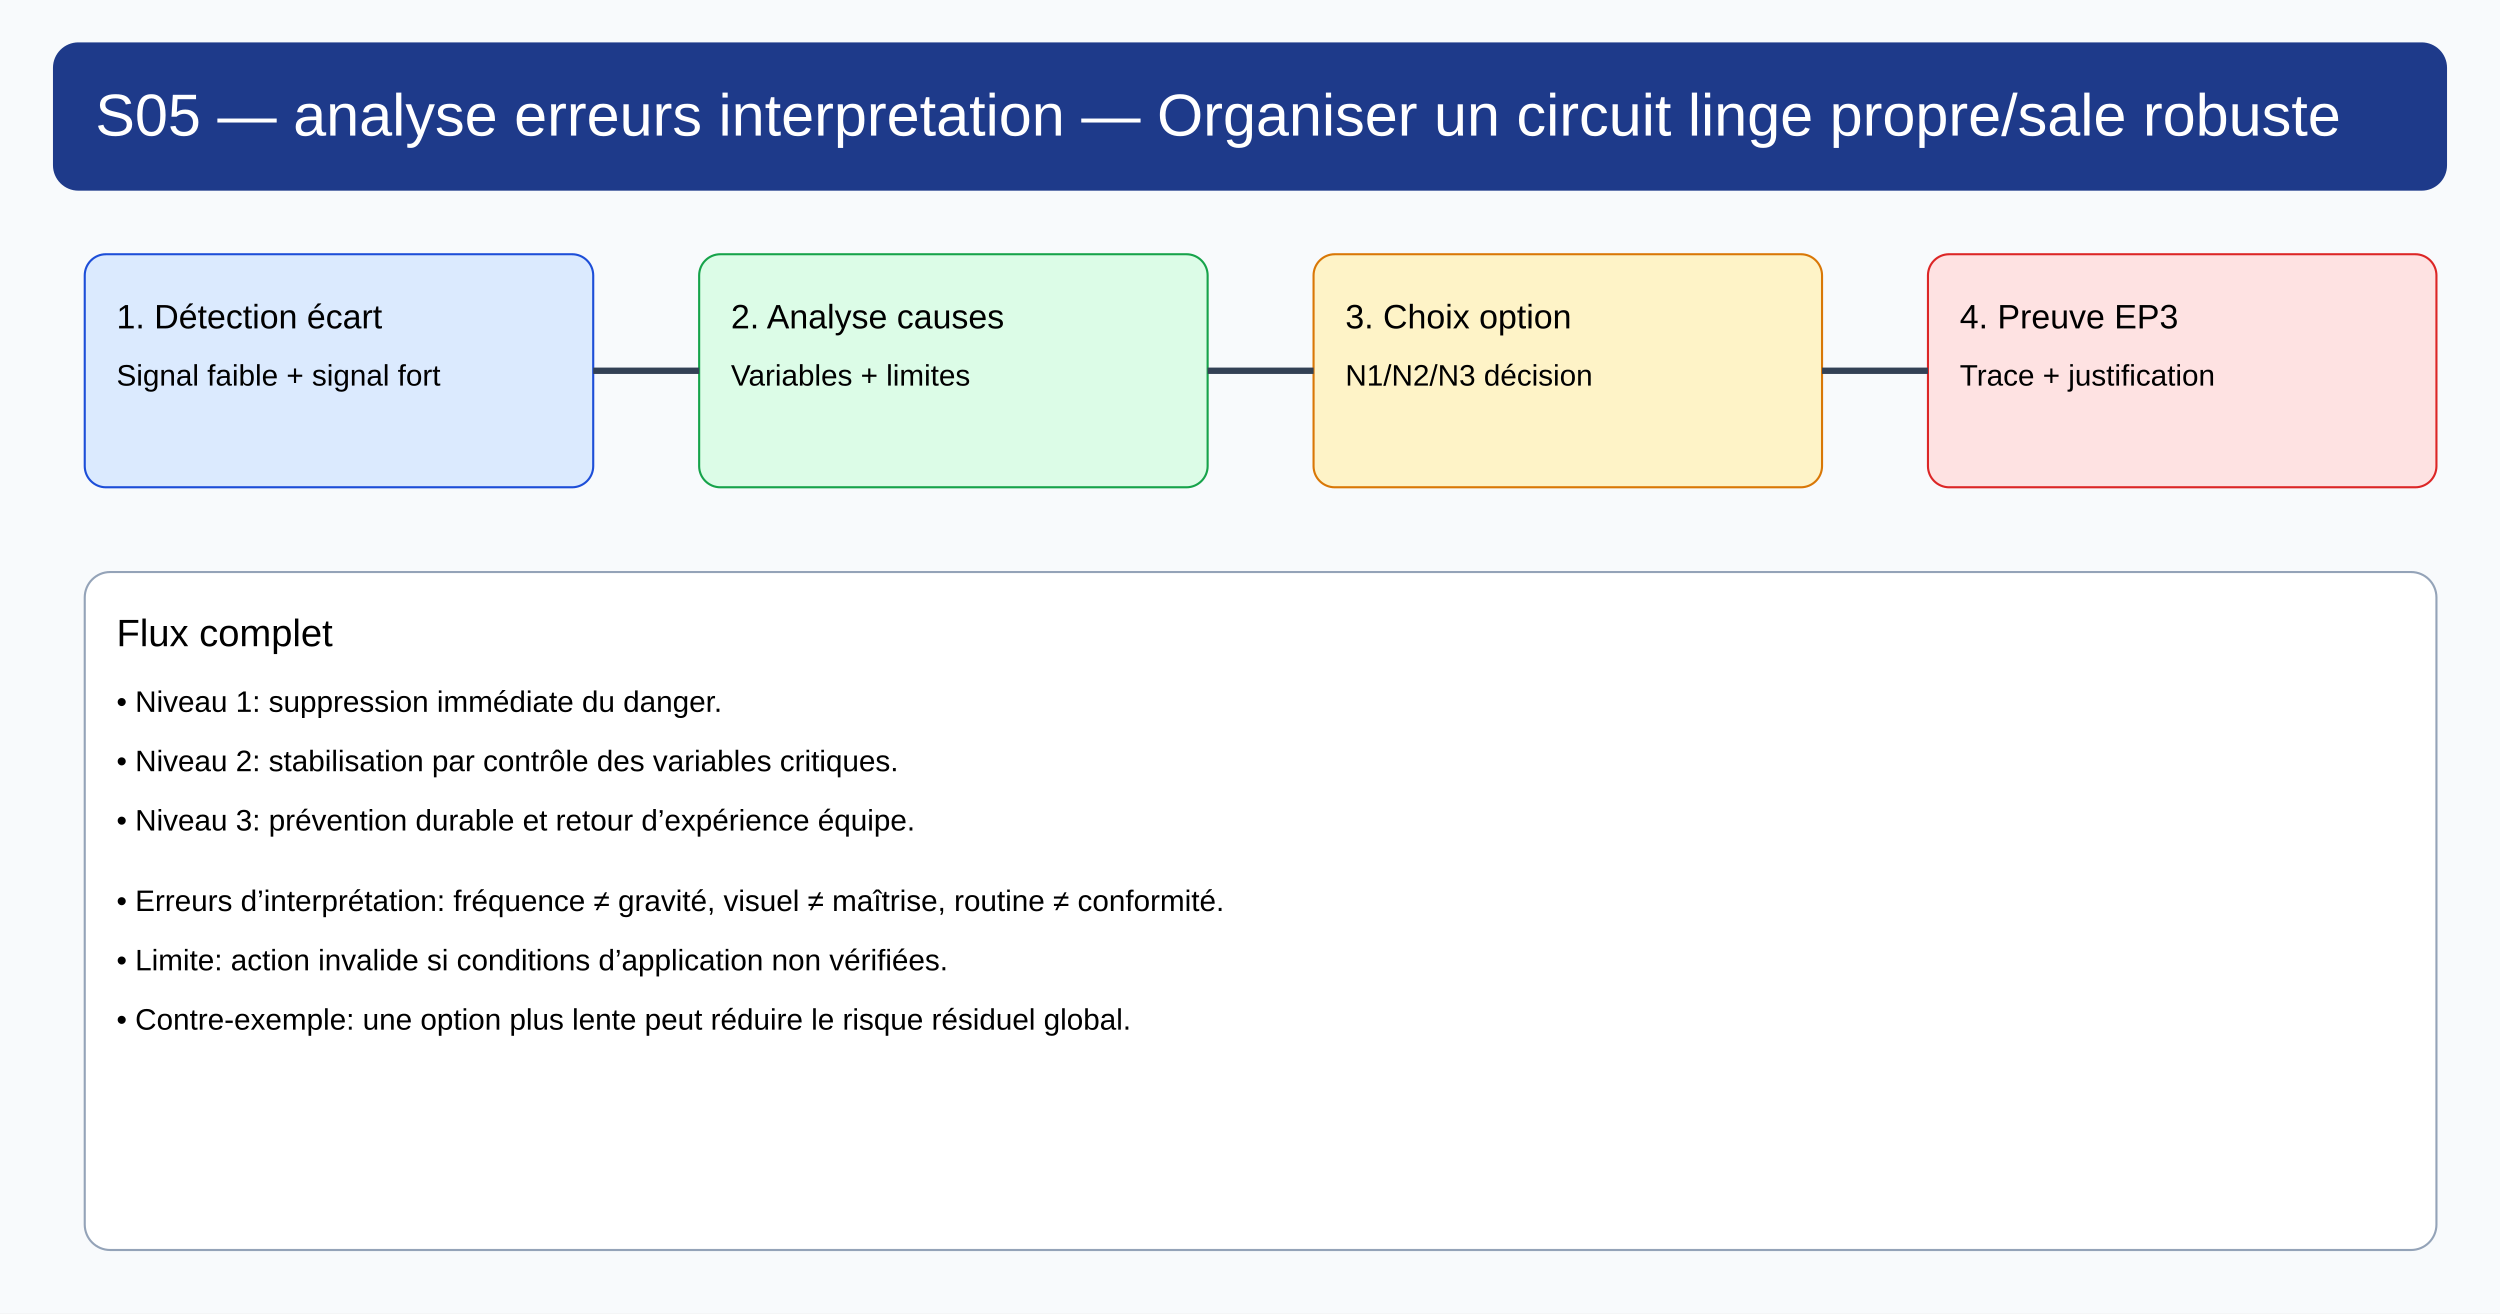
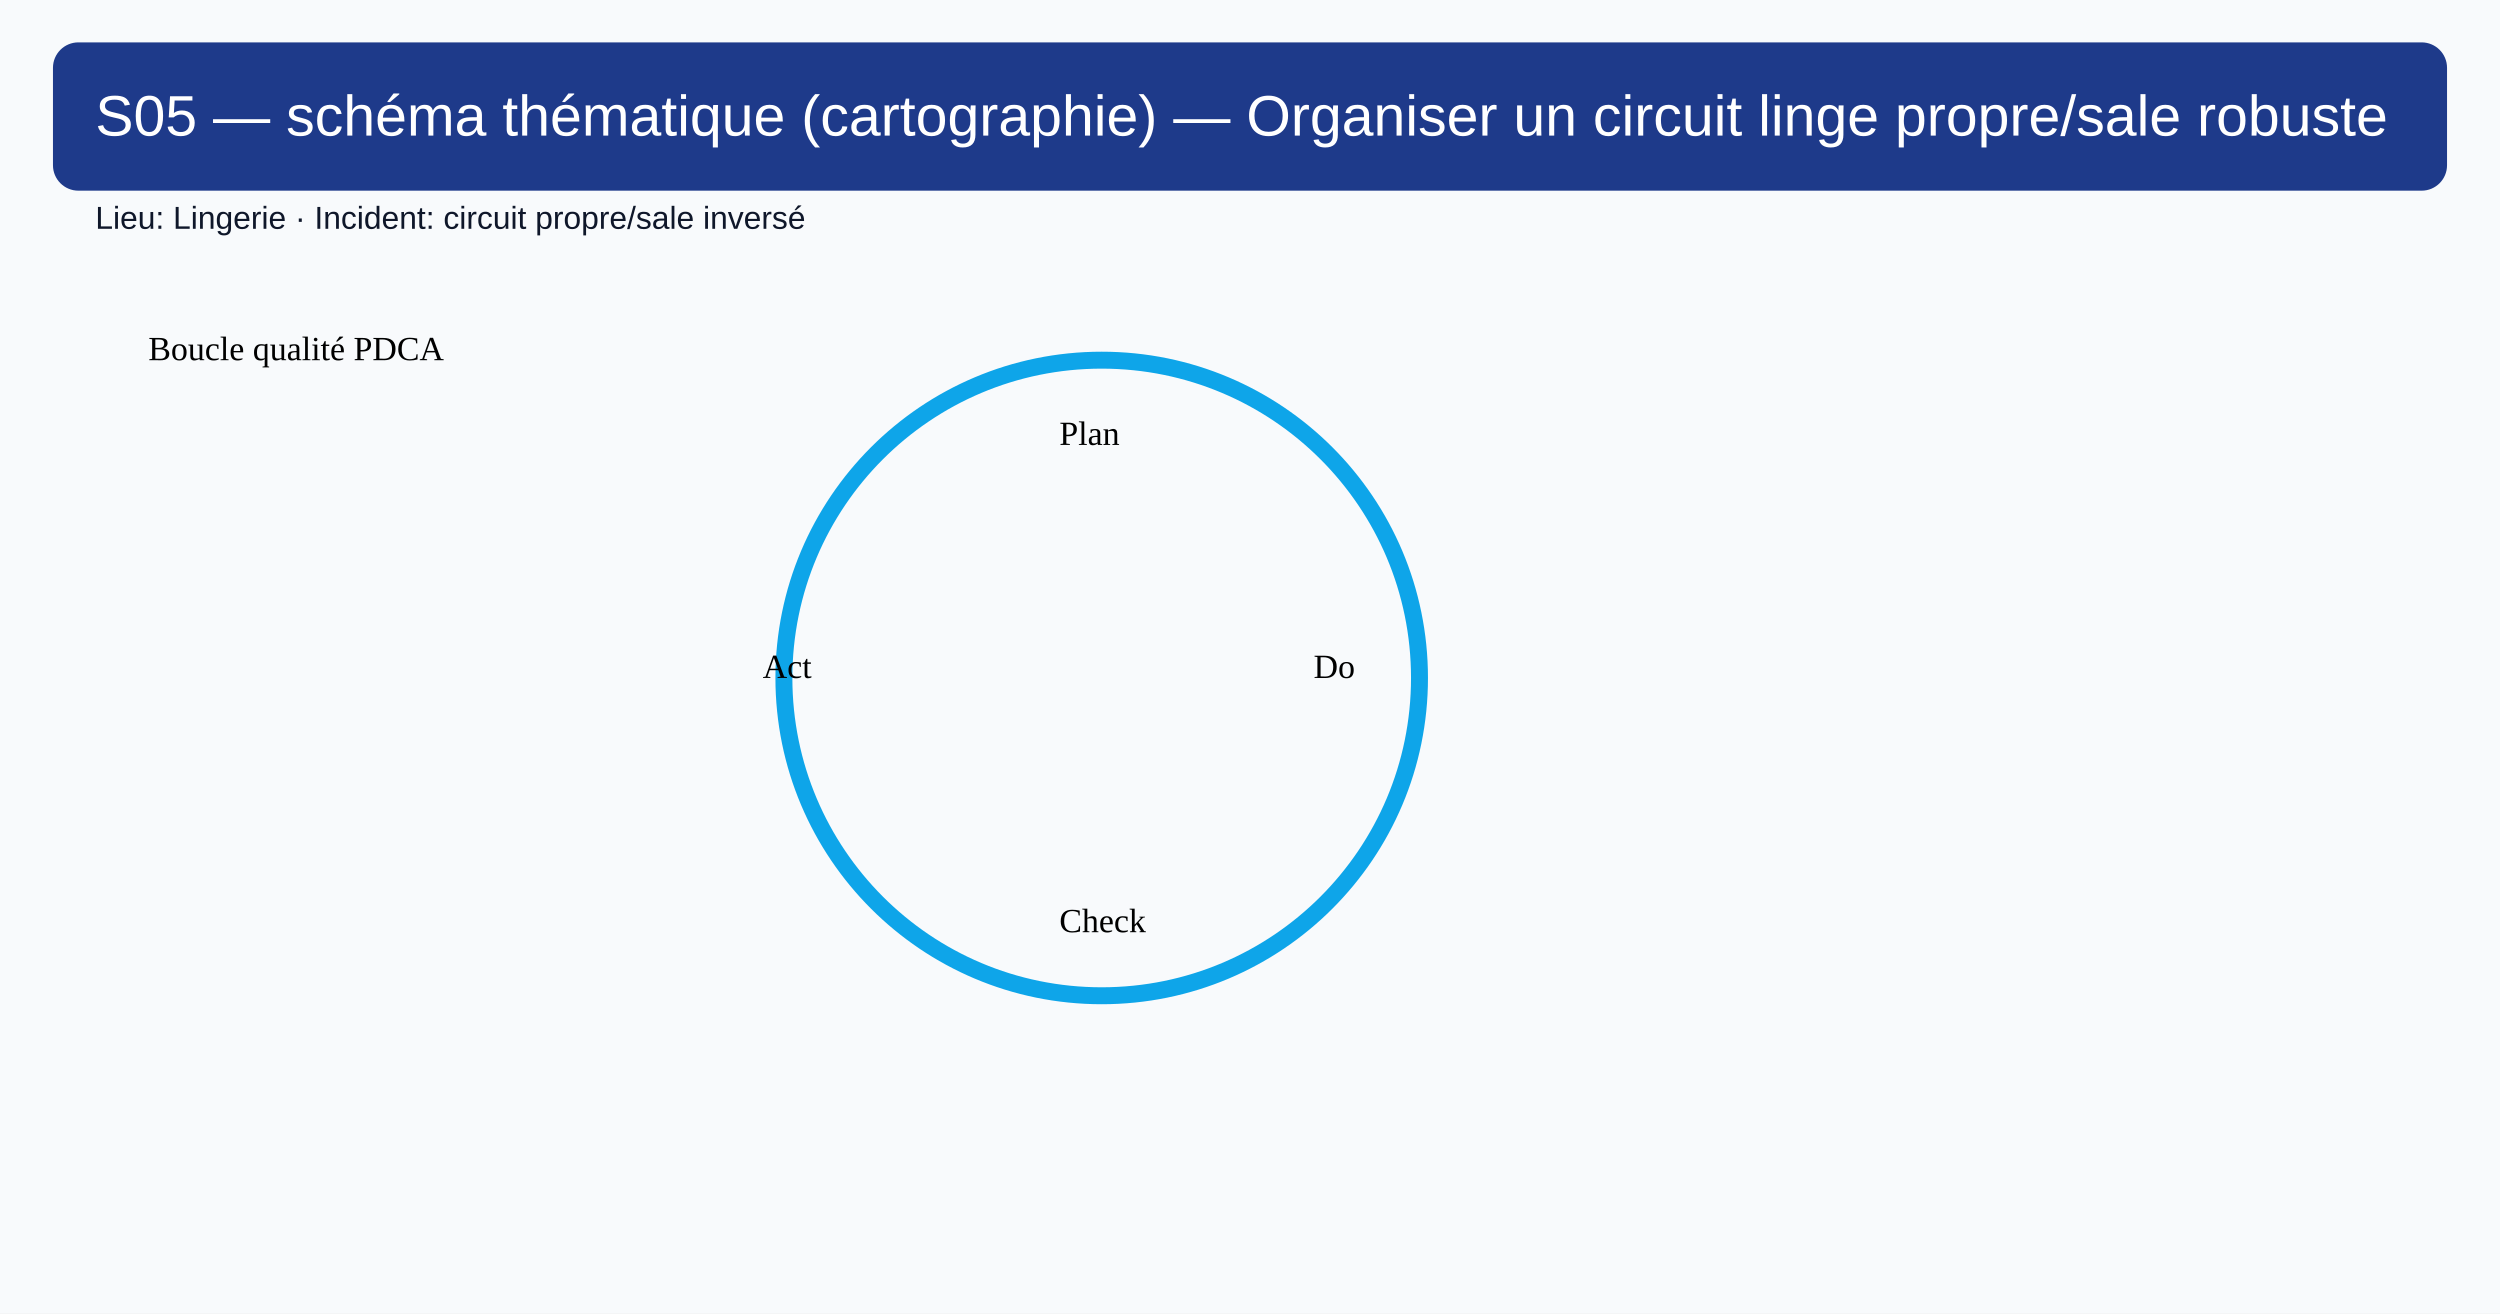
<svg xmlns="http://www.w3.org/2000/svg" width="1180" height="620" viewBox="0 0 1180 620">
  <rect width="1180" height="620" fill="#f8fafc" />
  <rect x="25" y="20" width="1130" height="70" rx="12" fill="#1e3a8a" />
-   <text x="45" y="64" fill="#fff" font-size="28" font-family="Arial">S05 — analyse erreurs interpretation — Organiser un circuit linge propre/sale robuste</text>
-   <rect x="40" y="120" width="240" height="110" rx="10" fill="#dbeafe" stroke="#1d4ed8" />
-   <text x="55" y="155" font-size="16" font-family="Arial">1. Détection écart</text>
-   <text x="55" y="182" font-size="14" font-family="Arial">Signal faible + signal fort</text>
-   <rect x="330" y="120" width="240" height="110" rx="10" fill="#dcfce7" stroke="#16a34a" />
-   <text x="345" y="155" font-size="16" font-family="Arial">2. Analyse causes</text>
-   <text x="345" y="182" font-size="14" font-family="Arial">Variables + limites</text>
-   <rect x="620" y="120" width="240" height="110" rx="10" fill="#fef3c7" stroke="#d97706" />
-   <text x="635" y="155" font-size="16" font-family="Arial">3. Choix option</text>
-   <text x="635" y="182" font-size="14" font-family="Arial">N1/N2/N3 décision</text>
-   <rect x="910" y="120" width="240" height="110" rx="10" fill="#fee2e2" stroke="#dc2626" />
-   <text x="925" y="155" font-size="16" font-family="Arial">4. Preuve EP3</text>
-   <text x="925" y="182" font-size="14" font-family="Arial">Trace + justification</text>
-   <line x1="280" y1="175" x2="330" y2="175" stroke="#334155" stroke-width="3" />
-   <line x1="570" y1="175" x2="620" y2="175" stroke="#334155" stroke-width="3" />
-   <line x1="860" y1="175" x2="910" y2="175" stroke="#334155" stroke-width="3" />
-   <rect x="40" y="270" width="1110" height="320" rx="12" fill="#fff" stroke="#94a3b8" />
-   <text x="55" y="305" font-size="18" font-family="Arial">Flux complet</text>
-   <text x="55" y="336" font-size="14" font-family="Arial">• Niveau 1: suppression immédiate du danger.</text>
-   <text x="55" y="364" font-size="14" font-family="Arial">• Niveau 2: stabilisation par contrôle des variables critiques.</text>
-   <text x="55" y="392" font-size="14" font-family="Arial">• Niveau 3: prévention durable et retour d’expérience équipe.</text>
-   <text x="55" y="430" font-size="14" font-family="Arial">• Erreurs d’interprétation: fréquence ≠ gravité, visuel ≠ maîtrise, routine ≠ conformité.</text>
-   <text x="55" y="458" font-size="14" font-family="Arial">• Limite: action invalide si conditions d’application non vérifiées.</text>
-   <text x="55" y="486" font-size="14" font-family="Arial">• Contre-exemple: une option plus lente peut réduire le risque résiduel global.</text>
+   <text x="45" y="64" fill="#fff" font-size="27" font-family="Arial">S05 — schéma thématique (cartographie) — Organiser un circuit linge propre/sale robuste</text>
+   <text x="45" y="108" fill="#0f172a" font-size="15" font-family="Arial">Lieu: Lingerie · Incident: circuit propre/sale inversé</text>
+   <text x="70" y="170" font-size="16">Boucle qualité PDCA</text>
+   <circle cx="520" cy="320" r="150" fill="#f8fafc" stroke="#0ea5e9" stroke-width="8" />
+   <text x="500" y="210" font-size="16">Plan</text>
+   <text x="620" y="320" font-size="16">Do</text>
+   <text x="500" y="440" font-size="16">Check</text>
+   <text x="360" y="320" font-size="16">Act</text>
</svg>
